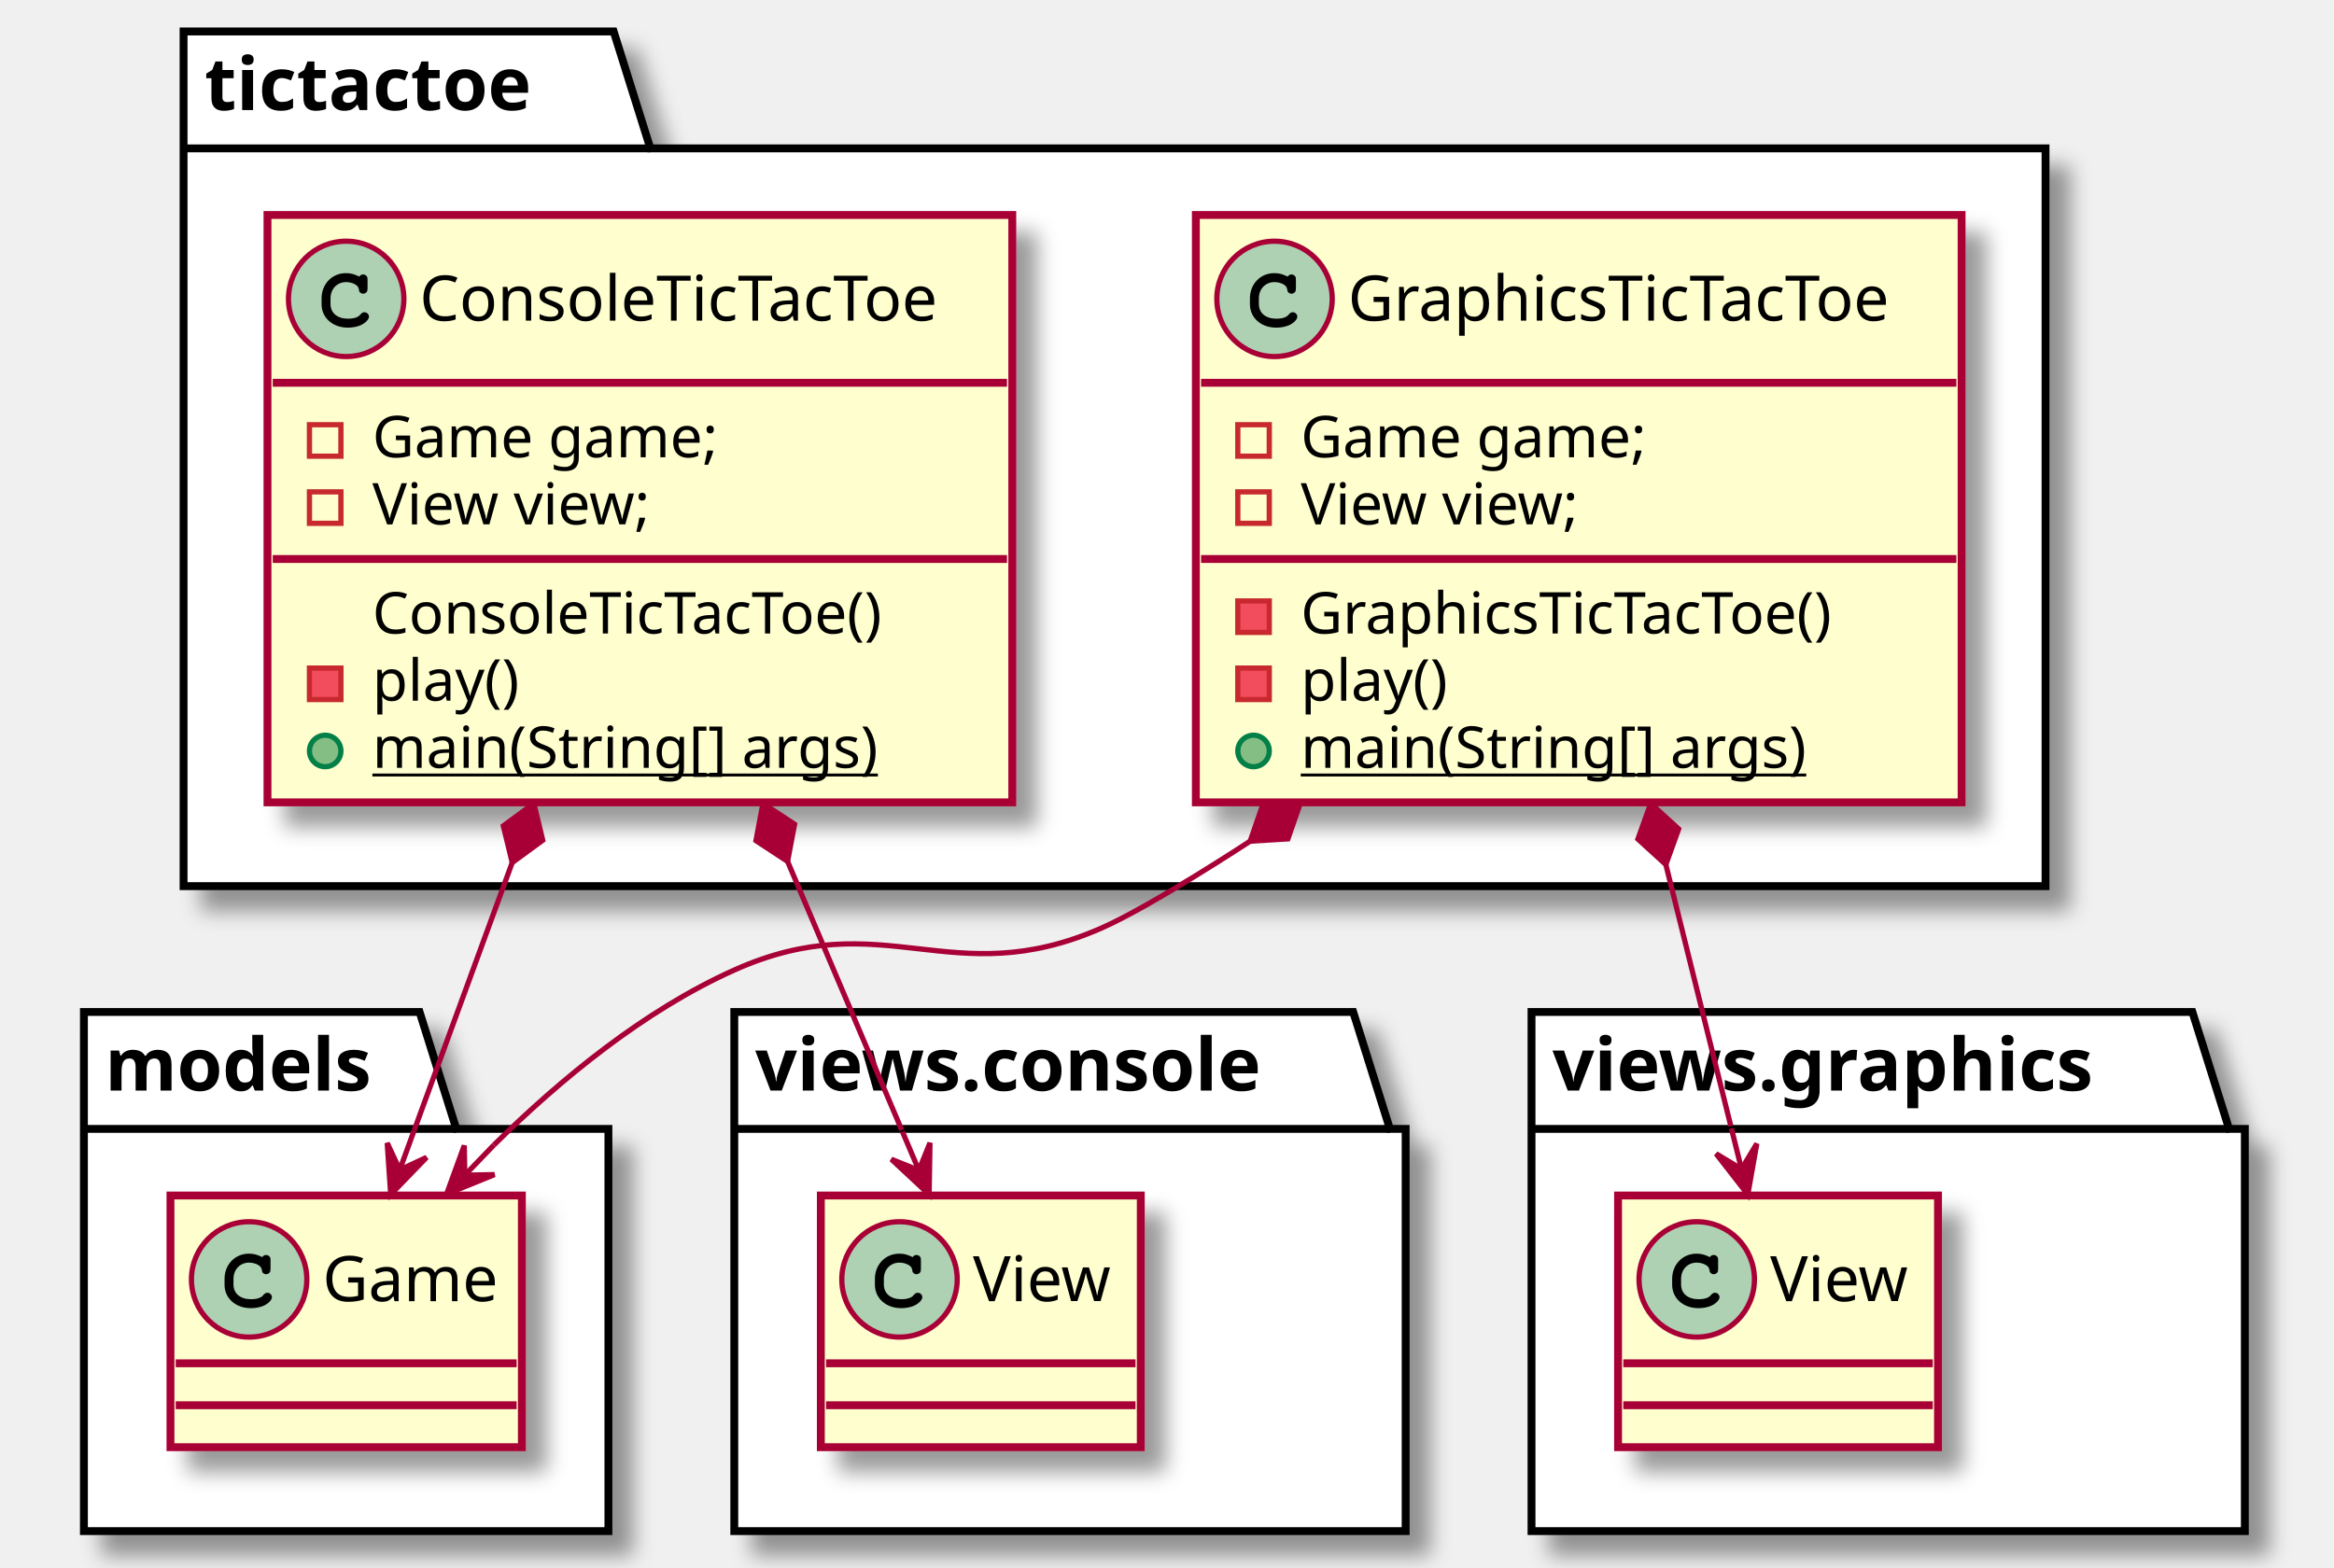
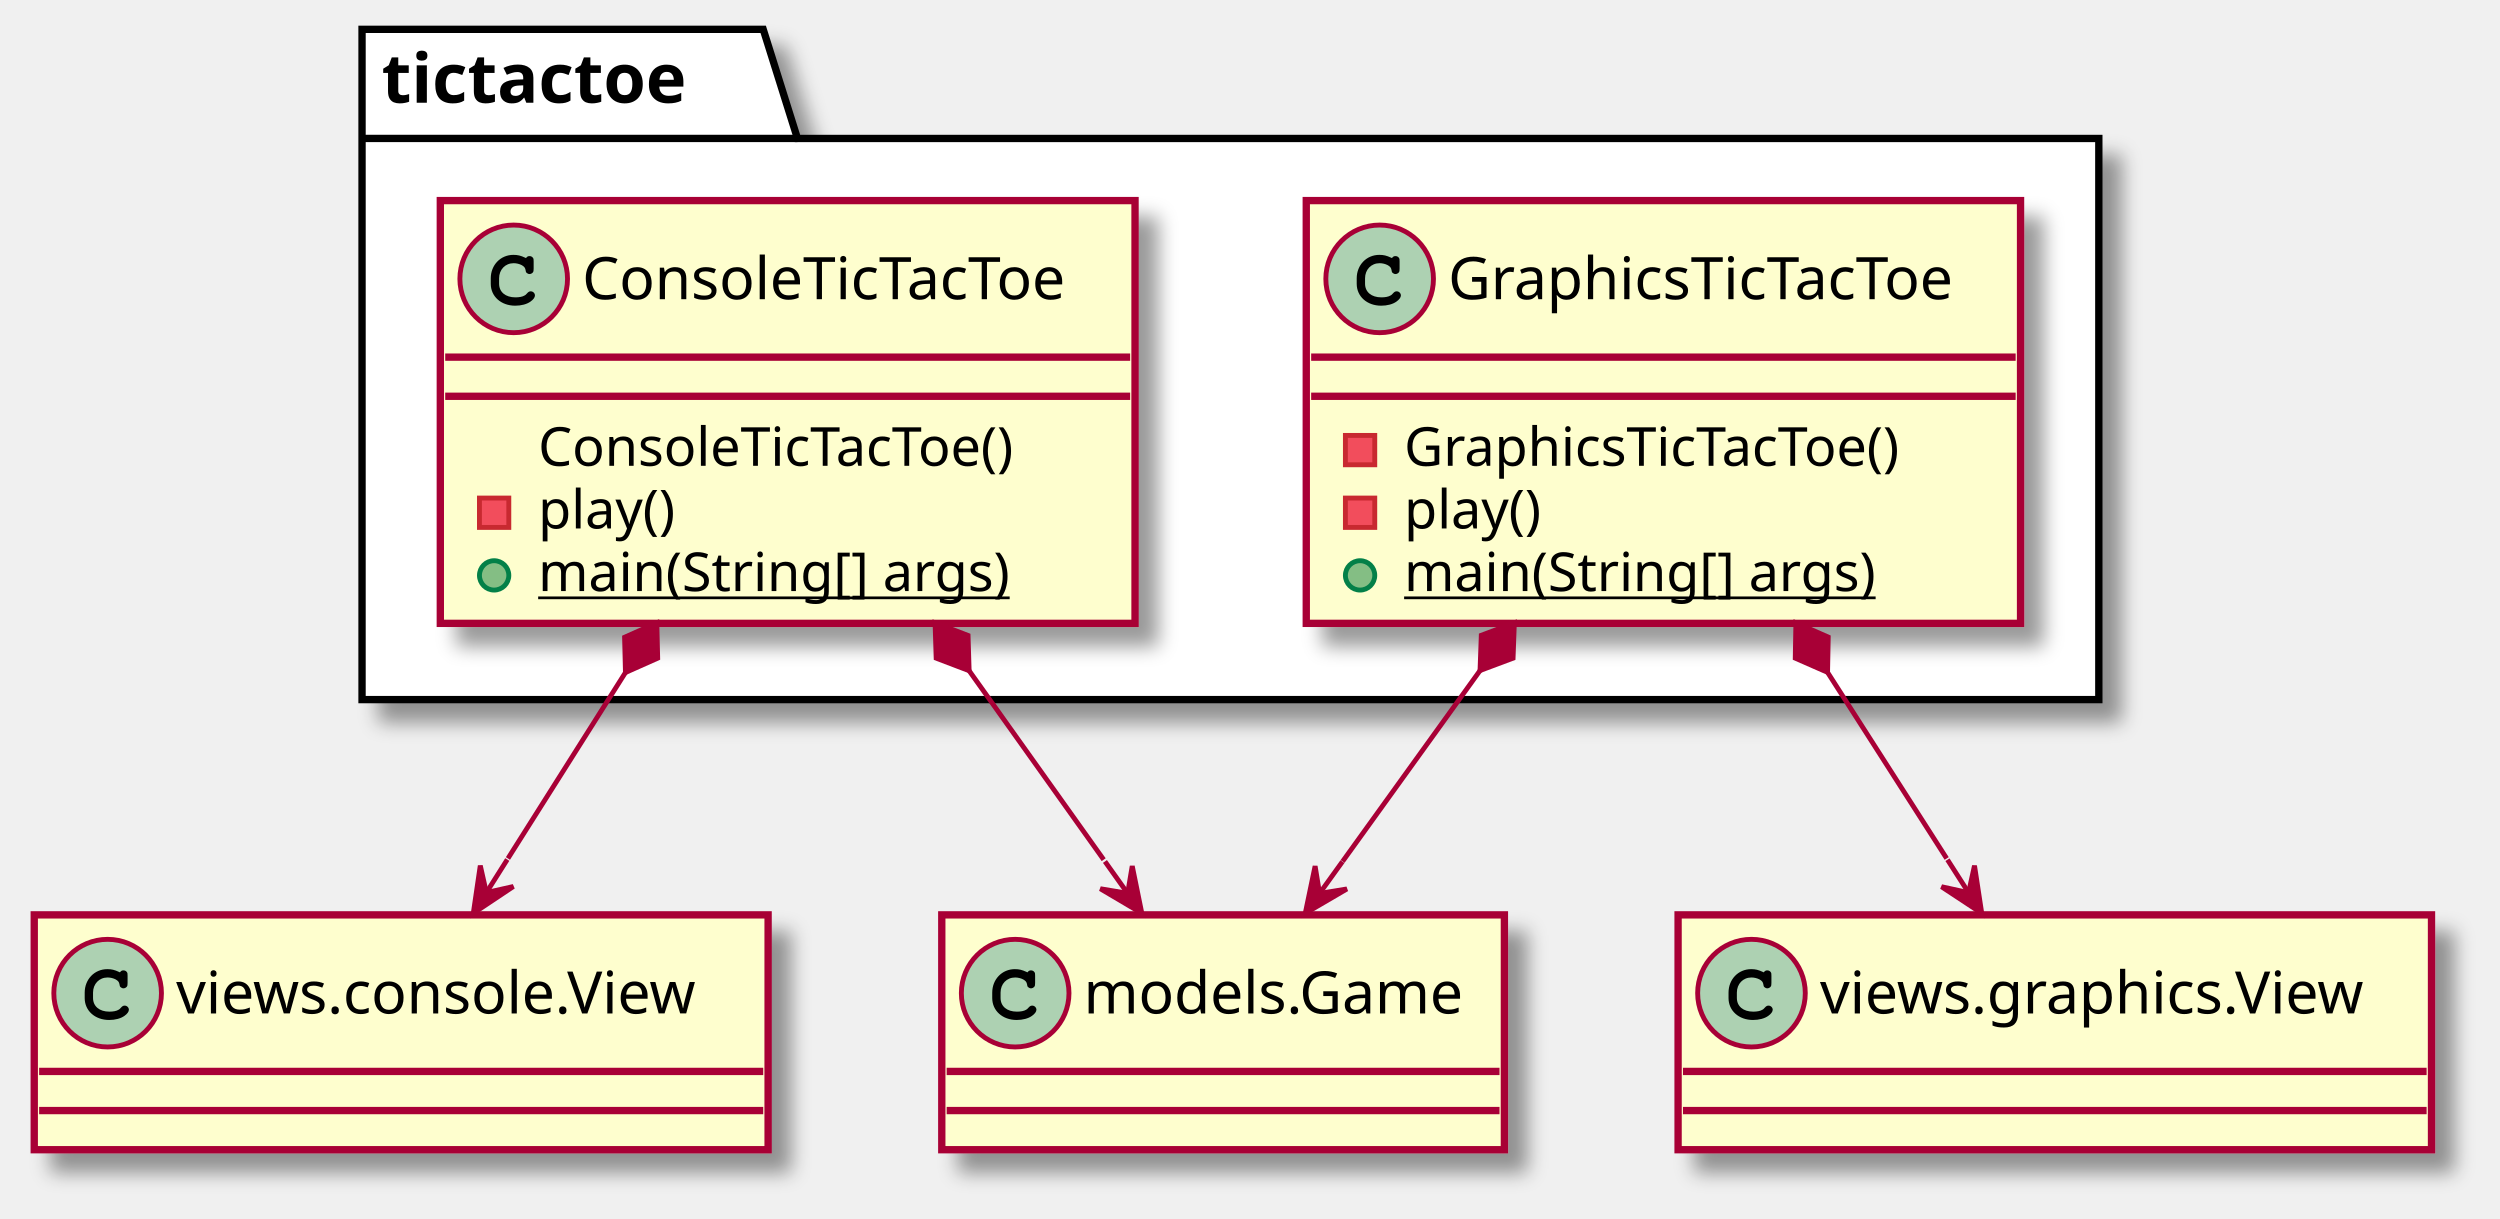
- <svg xmlns="http://www.w3.org/2000/svg" contentScriptType="application/ecmascript" contentStyleType="text/css" height="299px" preserveAspectRatio="none" style="width:445px;height:299px;" version="1.1" viewBox="0 0 445 299" width="445px" zoomAndPan="magnify">
+ <svg xmlns="http://www.w3.org/2000/svg" contentScriptType="application/ecmascript" contentStyleType="text/css" height="249px" preserveAspectRatio="none" style="width:511px;height:249px;" version="1.1" viewBox="0 0 511 249" width="511px" zoomAndPan="magnify">
  <defs>
-     <filter height="300%" id="frypbyupz3k0r" width="300%" x="-1" y="-1">
+     <filter height="300%" id="f1goixtae16fm1" width="300%" x="-1" y="-1">
      <feGaussianBlur result="blurOut" stdDeviation="2.0" />
      <feColorMatrix in="blurOut" result="blurOut2" type="matrix" values="0 0 0 0 0 0 0 0 0 0 0 0 0 0 0 0 0 0 .4 0" />
      <feOffset dx="4.0" dy="4.0" in="blurOut2" result="blurOut3" />
      <feBlend in="SourceGraphic" in2="blurOut3" mode="normal" />
    </filter>
  </defs>
  <g>
-     <polygon fill="#FFFFFF" filter="url(#frypbyupz3k0r)" points="35,6,117,6,124,28.297,390,28.297,390,169,35,169,35,6" style="stroke: #000000; stroke-width: 1.5;" />
-     <line style="stroke: #000000; stroke-width: 1.5;" x1="35" x2="124" y1="28.297" y2="28.297" />
-     <text fill="#000000" font-family="sans-serif" font-size="14" font-weight="bold" lengthAdjust="spacingAndGlyphs" textLength="76" x="39" y="20.995">tictactoe</text>
-     <polygon fill="#FFFFFF" filter="url(#frypbyupz3k0r)" points="16,193,80,193,87,215.297,116,215.297,116,292,16,292,16,193" style="stroke: #000000; stroke-width: 1.5;" />
-     <line style="stroke: #000000; stroke-width: 1.5;" x1="16" x2="87" y1="215.297" y2="215.297" />
-     <text fill="#000000" font-family="sans-serif" font-size="14" font-weight="bold" lengthAdjust="spacingAndGlyphs" textLength="58" x="20" y="207.995">models</text>
-     <polygon fill="#FFFFFF" filter="url(#frypbyupz3k0r)" points="140,193,258,193,265,215.297,268,215.297,268,292,140,292,140,193" style="stroke: #000000; stroke-width: 1.5;" />
-     <line style="stroke: #000000; stroke-width: 1.5;" x1="140" x2="265" y1="215.297" y2="215.297" />
-     <text fill="#000000" font-family="sans-serif" font-size="14" font-weight="bold" lengthAdjust="spacingAndGlyphs" textLength="112" x="144" y="207.995">views.console</text>
-     <polygon fill="#FFFFFF" filter="url(#frypbyupz3k0r)" points="292,193,418,193,425,215.297,428,215.297,428,292,292,292,292,193" style="stroke: #000000; stroke-width: 1.5;" />
-     <line style="stroke: #000000; stroke-width: 1.5;" x1="292" x2="425" y1="215.297" y2="215.297" />
-     <text fill="#000000" font-family="sans-serif" font-size="14" font-weight="bold" lengthAdjust="spacingAndGlyphs" textLength="120" x="296" y="207.995">views.graphics</text>
-     <rect codeLine="1" fill="#FEFECE" filter="url(#frypbyupz3k0r)" height="112.023" id="tictactoe.ConsoleTicTacToe" style="stroke: #A80036; stroke-width: 1.5;" width="142" x="51" y="41" />
-     <ellipse cx="66" cy="57" fill="#ADD1B2" rx="11" ry="11" style="stroke: #A80036; stroke-width: 1.0;" />
-     <path d="M68.344,52.672 C67.406,52.234 66.812,52.094 65.938,52.094 C63.312,52.094 61.312,54.172 61.312,56.891 L61.312,58.016 C61.312,60.594 63.422,62.484 66.312,62.484 C67.531,62.484 68.688,62.188 69.438,61.641 C70.016,61.234 70.344,60.781 70.344,60.391 C70.344,59.938 69.953,59.547 69.484,59.547 C69.266,59.547 69.062,59.625 68.875,59.812 C68.422,60.297 68.422,60.297 68.234,60.391 C67.812,60.656 67.125,60.781 66.359,60.781 C64.312,60.781 63.016,59.688 63.016,57.984 L63.016,56.891 C63.016,55.109 64.266,53.797 66,53.797 C66.578,53.797 67.188,53.953 67.656,54.203 C68.141,54.484 68.312,54.703 68.406,55.109 C68.469,55.516 68.5,55.641 68.641,55.766 C68.781,55.906 69.016,56.016 69.234,56.016 C69.5,56.016 69.766,55.875 69.938,55.656 C70.047,55.5 70.078,55.312 70.078,54.891 L70.078,53.469 C70.078,53.031 70.062,52.906 69.969,52.75 C69.812,52.484 69.531,52.344 69.234,52.344 C68.938,52.344 68.734,52.438 68.516,52.75 L68.344,52.672 Z " />
-     <text fill="#000000" font-family="sans-serif" font-size="12" lengthAdjust="spacingAndGlyphs" textLength="110" x="80" y="61.154">ConsoleTicTacToe</text>
-     <line style="stroke: #A80036; stroke-width: 1.5;" x1="52" x2="192" y1="73" y2="73" />
-     <rect fill="none" height="6" style="stroke: #C82930; stroke-width: 1.0;" width="6" x="59" y="81" />
-     <text fill="#000000" font-family="sans-serif" font-size="11" lengthAdjust="spacingAndGlyphs" textLength="75" x="71" y="87.21">Game game;</text>
-     <rect fill="none" height="6" style="stroke: #C82930; stroke-width: 1.0;" width="6" x="59" y="93.805" />
-     <text fill="#000000" font-family="sans-serif" font-size="11" lengthAdjust="spacingAndGlyphs" textLength="62" x="71" y="100.015">View view;</text>
-     <line style="stroke: #A80036; stroke-width: 1.5;" x1="52" x2="192" y1="106.609" y2="106.609" />
-     <text fill="#000000" font-family="sans-serif" font-size="11" lengthAdjust="spacingAndGlyphs" textLength="112" x="71" y="120.82">ConsoleTicTacToe()</text>
-     <rect fill="#F24D5C" height="6" style="stroke: #C82930; stroke-width: 1.0;" width="6" x="59" y="127.414" />
-     <text fill="#000000" font-family="sans-serif" font-size="11" lengthAdjust="spacingAndGlyphs" textLength="32" x="71" y="133.625">play()</text>
-     <ellipse cx="62" cy="143.219" fill="#84BE84" rx="3" ry="3" style="stroke: #038048; stroke-width: 1.0;" />
-     <text fill="#000000" font-family="sans-serif" font-size="11" lengthAdjust="spacingAndGlyphs" text-decoration="underline" textLength="105" x="71" y="146.429">main(String[] args)</text>
-     <rect codeLine="12" fill="#FEFECE" filter="url(#frypbyupz3k0r)" height="112.023" id="tictactoe.GraphicsTicTacToe" style="stroke: #A80036; stroke-width: 1.5;" width="146" x="228" y="41" />
-     <ellipse cx="243" cy="57" fill="#ADD1B2" rx="11" ry="11" style="stroke: #A80036; stroke-width: 1.0;" />
-     <path d="M245.344,52.672 C244.406,52.234 243.812,52.094 242.938,52.094 C240.312,52.094 238.312,54.172 238.312,56.891 L238.312,58.016 C238.312,60.594 240.422,62.484 243.312,62.484 C244.531,62.484 245.688,62.188 246.438,61.641 C247.016,61.234 247.344,60.781 247.344,60.391 C247.344,59.938 246.953,59.547 246.484,59.547 C246.266,59.547 246.062,59.625 245.875,59.812 C245.422,60.297 245.422,60.297 245.234,60.391 C244.812,60.656 244.125,60.781 243.359,60.781 C241.312,60.781 240.016,59.688 240.016,57.984 L240.016,56.891 C240.016,55.109 241.266,53.797 243,53.797 C243.578,53.797 244.188,53.953 244.656,54.203 C245.141,54.484 245.312,54.703 245.406,55.109 C245.469,55.516 245.5,55.641 245.641,55.766 C245.781,55.906 246.016,56.016 246.234,56.016 C246.5,56.016 246.766,55.875 246.938,55.656 C247.047,55.5 247.078,55.312 247.078,54.891 L247.078,53.469 C247.078,53.031 247.062,52.906 246.969,52.75 C246.812,52.484 246.531,52.344 246.234,52.344 C245.938,52.344 245.734,52.438 245.516,52.75 L245.344,52.672 Z " />
-     <text fill="#000000" font-family="sans-serif" font-size="12" lengthAdjust="spacingAndGlyphs" textLength="114" x="257" y="61.154">GraphicsTicTacToe</text>
-     <line style="stroke: #A80036; stroke-width: 1.5;" x1="229" x2="373" y1="73" y2="73" />
-     <rect fill="none" height="6" style="stroke: #C82930; stroke-width: 1.0;" width="6" x="236" y="81" />
-     <text fill="#000000" font-family="sans-serif" font-size="11" lengthAdjust="spacingAndGlyphs" textLength="75" x="248" y="87.21">Game game;</text>
-     <rect fill="none" height="6" style="stroke: #C82930; stroke-width: 1.0;" width="6" x="236" y="93.805" />
-     <text fill="#000000" font-family="sans-serif" font-size="11" lengthAdjust="spacingAndGlyphs" textLength="62" x="248" y="100.015">View view;</text>
-     <line style="stroke: #A80036; stroke-width: 1.5;" x1="229" x2="373" y1="106.609" y2="106.609" />
-     <rect fill="#F24D5C" height="6" style="stroke: #C82930; stroke-width: 1.0;" width="6" x="236" y="114.609" />
-     <text fill="#000000" font-family="sans-serif" font-size="11" lengthAdjust="spacingAndGlyphs" textLength="115" x="248" y="120.82">GraphicsTicTacToe()</text>
-     <rect fill="#F24D5C" height="6" style="stroke: #C82930; stroke-width: 1.0;" width="6" x="236" y="127.414" />
-     <text fill="#000000" font-family="sans-serif" font-size="11" lengthAdjust="spacingAndGlyphs" textLength="32" x="248" y="133.625">play()</text>
-     <ellipse cx="239" cy="143.219" fill="#84BE84" rx="3" ry="3" style="stroke: #038048; stroke-width: 1.0;" />
-     <text fill="#000000" font-family="sans-serif" font-size="11" lengthAdjust="spacingAndGlyphs" text-decoration="underline" textLength="105" x="248" y="146.429">main(String[] args)</text>
-     <rect codeLine="23" fill="#FEFECE" filter="url(#frypbyupz3k0r)" height="48" id="models.Game" style="stroke: #A80036; stroke-width: 1.5;" width="67" x="32.5" y="228" />
-     <ellipse cx="47.5" cy="244" fill="#ADD1B2" rx="11" ry="11" style="stroke: #A80036; stroke-width: 1.0;" />
-     <path d="M49.844,239.672 C48.906,239.234 48.312,239.094 47.438,239.094 C44.812,239.094 42.812,241.172 42.812,243.891 L42.812,245.016 C42.812,247.594 44.922,249.484 47.812,249.484 C49.031,249.484 50.188,249.188 50.938,248.641 C51.516,248.234 51.844,247.781 51.844,247.391 C51.844,246.938 51.453,246.547 50.984,246.547 C50.766,246.547 50.562,246.625 50.375,246.812 C49.922,247.297 49.922,247.297 49.734,247.391 C49.312,247.656 48.625,247.781 47.859,247.781 C45.812,247.781 44.516,246.688 44.516,244.984 L44.516,243.891 C44.516,242.109 45.766,240.797 47.5,240.797 C48.078,240.797 48.688,240.953 49.156,241.203 C49.641,241.484 49.812,241.703 49.906,242.109 C49.969,242.516 50,242.641 50.141,242.766 C50.281,242.906 50.516,243.016 50.734,243.016 C51,243.016 51.266,242.875 51.438,242.656 C51.547,242.5 51.578,242.312 51.578,241.891 L51.578,240.469 C51.578,240.031 51.562,239.906 51.469,239.75 C51.312,239.484 51.031,239.344 50.734,239.344 C50.438,239.344 50.234,239.438 50.016,239.75 L49.844,239.672 Z " />
-     <text fill="#000000" font-family="sans-serif" font-size="12" lengthAdjust="spacingAndGlyphs" textLength="35" x="61.5" y="248.154">Game</text>
-     <line style="stroke: #A80036; stroke-width: 1.5;" x1="33.5" x2="98.5" y1="260" y2="260" />
-     <line style="stroke: #A80036; stroke-width: 1.5;" x1="33.5" x2="98.5" y1="268" y2="268" />
-     <rect codeLine="24" fill="#FEFECE" filter="url(#frypbyupz3k0r)" height="48" id="views.console.View" style="stroke: #A80036; stroke-width: 1.5;" width="61" x="156.5" y="228" />
-     <ellipse cx="171.5" cy="244" fill="#ADD1B2" rx="11" ry="11" style="stroke: #A80036; stroke-width: 1.0;" />
-     <path d="M173.844,239.672 C172.906,239.234 172.312,239.094 171.438,239.094 C168.812,239.094 166.812,241.172 166.812,243.891 L166.812,245.016 C166.812,247.594 168.922,249.484 171.812,249.484 C173.031,249.484 174.188,249.188 174.938,248.641 C175.516,248.234 175.844,247.781 175.844,247.391 C175.844,246.938 175.453,246.547 174.984,246.547 C174.766,246.547 174.562,246.625 174.375,246.812 C173.922,247.297 173.922,247.297 173.734,247.391 C173.312,247.656 172.625,247.781 171.859,247.781 C169.812,247.781 168.516,246.688 168.516,244.984 L168.516,243.891 C168.516,242.109 169.766,240.797 171.5,240.797 C172.078,240.797 172.688,240.953 173.156,241.203 C173.641,241.484 173.812,241.703 173.906,242.109 C173.969,242.516 174,242.641 174.141,242.766 C174.281,242.906 174.516,243.016 174.734,243.016 C175,243.016 175.266,242.875 175.438,242.656 C175.547,242.5 175.578,242.312 175.578,241.891 L175.578,240.469 C175.578,240.031 175.562,239.906 175.469,239.75 C175.312,239.484 175.031,239.344 174.734,239.344 C174.438,239.344 174.234,239.438 174.016,239.75 L173.844,239.672 Z " />
-     <text fill="#000000" font-family="sans-serif" font-size="12" lengthAdjust="spacingAndGlyphs" textLength="29" x="185.5" y="248.154">View</text>
-     <line style="stroke: #A80036; stroke-width: 1.5;" x1="157.5" x2="216.5" y1="260" y2="260" />
-     <line style="stroke: #A80036; stroke-width: 1.5;" x1="157.5" x2="216.5" y1="268" y2="268" />
-     <rect codeLine="25" fill="#FEFECE" filter="url(#frypbyupz3k0r)" height="48" id="views.graphics.View" style="stroke: #A80036; stroke-width: 1.5;" width="61" x="308.5" y="228" />
-     <ellipse cx="323.5" cy="244" fill="#ADD1B2" rx="11" ry="11" style="stroke: #A80036; stroke-width: 1.0;" />
-     <path d="M325.844,239.672 C324.906,239.234 324.312,239.094 323.438,239.094 C320.812,239.094 318.812,241.172 318.812,243.891 L318.812,245.016 C318.812,247.594 320.922,249.484 323.812,249.484 C325.031,249.484 326.188,249.188 326.938,248.641 C327.516,248.234 327.844,247.781 327.844,247.391 C327.844,246.938 327.453,246.547 326.984,246.547 C326.766,246.547 326.562,246.625 326.375,246.812 C325.922,247.297 325.922,247.297 325.734,247.391 C325.312,247.656 324.625,247.781 323.859,247.781 C321.812,247.781 320.516,246.688 320.516,244.984 L320.516,243.891 C320.516,242.109 321.766,240.797 323.5,240.797 C324.078,240.797 324.688,240.953 325.156,241.203 C325.641,241.484 325.812,241.703 325.906,242.109 C325.969,242.516 326,242.641 326.141,242.766 C326.281,242.906 326.516,243.016 326.734,243.016 C327,243.016 327.266,242.875 327.438,242.656 C327.547,242.5 327.578,242.312 327.578,241.891 L327.578,240.469 C327.578,240.031 327.562,239.906 327.469,239.75 C327.312,239.484 327.031,239.344 326.734,239.344 C326.438,239.344 326.234,239.438 326.016,239.75 L325.844,239.672 Z " />
-     <text fill="#000000" font-family="sans-serif" font-size="12" lengthAdjust="spacingAndGlyphs" textLength="29" x="337.5" y="248.154">View</text>
-     <line style="stroke: #A80036; stroke-width: 1.5;" x1="309.5" x2="368.5" y1="260" y2="260" />
-     <line style="stroke: #A80036; stroke-width: 1.5;" x1="309.5" x2="368.5" y1="268" y2="268" />
-     <path codeLine="27" d="M97.659,164.506 C97.659,164.506 84.439,200.621 78.978,215.543 " fill="none" id="tictactoe.ConsoleTicTacToe-models.Game" style="stroke: #A80036; stroke-width: 1.0;" />
-     <polygon fill="#A80036" points="74.49,227.804,81.34,220.727,76.209,223.109,73.827,217.978,74.49,227.804" style="stroke: #A80036; stroke-width: 1.0;" />
-     <line style="stroke: #A80036; stroke-width: 1.0;" x1="76.209" x2="78.958" y1="223.109" y2="215.596" />
-     <polygon fill="#A80036" points="101.783,153.237,95.965,157.497,97.659,164.506,103.478,160.246,101.783,153.237" style="stroke: #A80036; stroke-width: 1.0;" />
-     <path codeLine="28" d="M238.357,160.42 C238.357,160.42 219.531,172.808 210,177 C181.336,189.607 168.579,172.201 140,185 C122.848,192.681 106.867,205.814 94.178,218.352 " fill="none" id="tictactoe.GraphicsTicTacToe-models.Game" style="stroke: #A80036; stroke-width: 1.0;" />
-     <polygon fill="#A80036" points="85.151,227.723,94.276,224.016,88.62,224.122,88.514,218.466,85.151,227.723" style="stroke: #A80036; stroke-width: 1.0;" />
-     <line style="stroke: #A80036; stroke-width: 1.0;" x1="88.62" x2="94.17" y1="224.122" y2="218.36" />
-     <polygon fill="#A80036" points="247.921,153.173,240.723,153.609,238.357,160.42,245.555,159.985,247.921,153.173" style="stroke: #A80036; stroke-width: 1.0;" />
-     <path codeLine="29" d="M150.159,164.281 C150.159,164.281 165.597,200.621 171.936,215.543 " fill="none" id="tictactoe.ConsoleTicTacToe-views.console.View" style="stroke: #A80036; stroke-width: 1.0;" />
-     <polygon fill="#A80036" points="177.146,227.804,177.308,217.957,175.191,223.202,169.945,221.085,177.146,227.804" style="stroke: #A80036; stroke-width: 1.0;" />
-     <line style="stroke: #A80036; stroke-width: 1.0;" x1="175.191" x2="172.062" y1="223.202" y2="215.839" />
-     <polygon fill="#A80036" points="145.466,153.237,144.131,160.323,150.159,164.281,151.494,157.195,145.466,153.237" style="stroke: #A80036; stroke-width: 1.0;" />
-     <path codeLine="30" d="M317.612,164.883 C317.612,164.883 326.379,200.182 330.001,214.766 " fill="none" id="tictactoe.GraphicsTicTacToe-views.graphics.View" style="stroke: #A80036; stroke-width: 1.0;" />
-     <polygon fill="#A80036" points="333.239,227.804,334.952,218.105,332.034,222.952,327.188,220.034,333.239,227.804" style="stroke: #A80036; stroke-width: 1.0;" />
-     <line style="stroke: #A80036; stroke-width: 1.0;" x1="332.034" x2="330.105" y1="222.952" y2="215.188" />
-     <polygon fill="#A80036" points="314.719,153.237,312.284,160.024,317.612,164.883,320.048,158.095,314.719,153.237" style="stroke: #A80036; stroke-width: 1.0;" />
+     <polygon fill="#FFFFFF" filter="url(#f1goixtae16fm1)" points="74,6,156,6,163,28.297,429,28.297,429,143,74,143,74,6" style="stroke: #000000; stroke-width: 1.5;" />
+     <line style="stroke: #000000; stroke-width: 1.5;" x1="74" x2="163" y1="28.297" y2="28.297" />
+     <text fill="#000000" font-family="sans-serif" font-size="14" font-weight="bold" lengthAdjust="spacingAndGlyphs" textLength="76" x="78" y="20.995">tictactoe</text>
+     <rect codeLine="1" fill="#FEFECE" filter="url(#f1goixtae16fm1)" height="86.414" id="tictactoe.ConsoleTicTacToe" style="stroke: #A80036; stroke-width: 1.5;" width="142" x="90" y="41" />
+     <ellipse cx="105" cy="57" fill="#ADD1B2" rx="11" ry="11" style="stroke: #A80036; stroke-width: 1.0;" />
+     <path d="M107.344,52.672 C106.406,52.234 105.812,52.094 104.938,52.094 C102.312,52.094 100.312,54.172 100.312,56.891 L100.312,58.016 C100.312,60.594 102.422,62.484 105.312,62.484 C106.531,62.484 107.688,62.188 108.438,61.641 C109.016,61.234 109.344,60.781 109.344,60.391 C109.344,59.938 108.953,59.547 108.484,59.547 C108.266,59.547 108.062,59.625 107.875,59.812 C107.422,60.297 107.422,60.297 107.234,60.391 C106.812,60.656 106.125,60.781 105.359,60.781 C103.312,60.781 102.016,59.688 102.016,57.984 L102.016,56.891 C102.016,55.109 103.266,53.797 105,53.797 C105.578,53.797 106.188,53.953 106.656,54.203 C107.141,54.484 107.312,54.703 107.406,55.109 C107.469,55.516 107.5,55.641 107.641,55.766 C107.781,55.906 108.016,56.016 108.234,56.016 C108.5,56.016 108.766,55.875 108.938,55.656 C109.047,55.5 109.078,55.312 109.078,54.891 L109.078,53.469 C109.078,53.031 109.062,52.906 108.969,52.75 C108.812,52.484 108.531,52.344 108.234,52.344 C107.938,52.344 107.734,52.438 107.516,52.75 L107.344,52.672 Z " />
+     <text fill="#000000" font-family="sans-serif" font-size="12" lengthAdjust="spacingAndGlyphs" textLength="110" x="119" y="61.154">ConsoleTicTacToe</text>
+     <line style="stroke: #A80036; stroke-width: 1.5;" x1="91" x2="231" y1="73" y2="73" />
+     <line style="stroke: #A80036; stroke-width: 1.5;" x1="91" x2="231" y1="81" y2="81" />
+     <text fill="#000000" font-family="sans-serif" font-size="11" lengthAdjust="spacingAndGlyphs" textLength="112" x="110" y="95.21">ConsoleTicTacToe()</text>
+     <rect fill="#F24D5C" height="6" style="stroke: #C82930; stroke-width: 1.0;" width="6" x="98" y="101.805" />
+     <text fill="#000000" font-family="sans-serif" font-size="11" lengthAdjust="spacingAndGlyphs" textLength="32" x="110" y="108.015">play()</text>
+     <ellipse cx="101" cy="117.609" fill="#84BE84" rx="3" ry="3" style="stroke: #038048; stroke-width: 1.0;" />
+     <text fill="#000000" font-family="sans-serif" font-size="11" lengthAdjust="spacingAndGlyphs" text-decoration="underline" textLength="105" x="110" y="120.82">main(String[] args)</text>
+     <rect codeLine="9" fill="#FEFECE" filter="url(#f1goixtae16fm1)" height="86.414" id="tictactoe.GraphicsTicTacToe" style="stroke: #A80036; stroke-width: 1.5;" width="146" x="267" y="41" />
+     <ellipse cx="282" cy="57" fill="#ADD1B2" rx="11" ry="11" style="stroke: #A80036; stroke-width: 1.0;" />
+     <path d="M284.344,52.672 C283.406,52.234 282.812,52.094 281.938,52.094 C279.312,52.094 277.312,54.172 277.312,56.891 L277.312,58.016 C277.312,60.594 279.422,62.484 282.312,62.484 C283.531,62.484 284.688,62.188 285.438,61.641 C286.016,61.234 286.344,60.781 286.344,60.391 C286.344,59.938 285.953,59.547 285.484,59.547 C285.266,59.547 285.062,59.625 284.875,59.812 C284.422,60.297 284.422,60.297 284.234,60.391 C283.812,60.656 283.125,60.781 282.359,60.781 C280.312,60.781 279.016,59.688 279.016,57.984 L279.016,56.891 C279.016,55.109 280.266,53.797 282,53.797 C282.578,53.797 283.188,53.953 283.656,54.203 C284.141,54.484 284.312,54.703 284.406,55.109 C284.469,55.516 284.5,55.641 284.641,55.766 C284.781,55.906 285.016,56.016 285.234,56.016 C285.5,56.016 285.766,55.875 285.938,55.656 C286.047,55.5 286.078,55.312 286.078,54.891 L286.078,53.469 C286.078,53.031 286.062,52.906 285.969,52.75 C285.812,52.484 285.531,52.344 285.234,52.344 C284.938,52.344 284.734,52.438 284.516,52.75 L284.344,52.672 Z " />
+     <text fill="#000000" font-family="sans-serif" font-size="12" lengthAdjust="spacingAndGlyphs" textLength="114" x="296" y="61.154">GraphicsTicTacToe</text>
+     <line style="stroke: #A80036; stroke-width: 1.5;" x1="268" x2="412" y1="73" y2="73" />
+     <line style="stroke: #A80036; stroke-width: 1.5;" x1="268" x2="412" y1="81" y2="81" />
+     <rect fill="#F24D5C" height="6" style="stroke: #C82930; stroke-width: 1.0;" width="6" x="275" y="89" />
+     <text fill="#000000" font-family="sans-serif" font-size="11" lengthAdjust="spacingAndGlyphs" textLength="115" x="287" y="95.21">GraphicsTicTacToe()</text>
+     <rect fill="#F24D5C" height="6" style="stroke: #C82930; stroke-width: 1.0;" width="6" x="275" y="101.805" />
+     <text fill="#000000" font-family="sans-serif" font-size="11" lengthAdjust="spacingAndGlyphs" textLength="32" x="287" y="108.015">play()</text>
+     <ellipse cx="278" cy="117.609" fill="#84BE84" rx="3" ry="3" style="stroke: #038048; stroke-width: 1.0;" />
+     <text fill="#000000" font-family="sans-serif" font-size="11" lengthAdjust="spacingAndGlyphs" text-decoration="underline" textLength="105" x="287" y="120.82">main(String[] args)</text>
+     <rect codeLine="17" fill="#FEFECE" filter="url(#f1goixtae16fm1)" height="48" id="Game" style="stroke: #A80036; stroke-width: 1.5;" width="115" x="192.5" y="187" />
+     <ellipse cx="207.5" cy="203" fill="#ADD1B2" rx="11" ry="11" style="stroke: #A80036; stroke-width: 1.0;" />
+     <path d="M209.844,198.672 C208.906,198.234 208.312,198.094 207.438,198.094 C204.812,198.094 202.812,200.172 202.812,202.891 L202.812,204.016 C202.812,206.594 204.922,208.484 207.812,208.484 C209.031,208.484 210.188,208.188 210.938,207.641 C211.516,207.234 211.844,206.781 211.844,206.391 C211.844,205.938 211.453,205.547 210.984,205.547 C210.766,205.547 210.562,205.625 210.375,205.812 C209.922,206.297 209.922,206.297 209.734,206.391 C209.312,206.656 208.625,206.781 207.859,206.781 C205.812,206.781 204.516,205.688 204.516,203.984 L204.516,202.891 C204.516,201.109 205.766,199.797 207.5,199.797 C208.078,199.797 208.688,199.953 209.156,200.203 C209.641,200.484 209.812,200.703 209.906,201.109 C209.969,201.516 210,201.641 210.141,201.766 C210.281,201.906 210.516,202.016 210.734,202.016 C211,202.016 211.266,201.875 211.438,201.656 C211.547,201.5 211.578,201.312 211.578,200.891 L211.578,199.469 C211.578,199.031 211.562,198.906 211.469,198.75 C211.312,198.484 211.031,198.344 210.734,198.344 C210.438,198.344 210.234,198.438 210.016,198.75 L209.844,198.672 Z " />
+     <text fill="#000000" font-family="sans-serif" font-size="12" lengthAdjust="spacingAndGlyphs" textLength="83" x="221.5" y="207.154">models.Game</text>
+     <line style="stroke: #A80036; stroke-width: 1.5;" x1="193.5" x2="306.5" y1="219" y2="219" />
+     <line style="stroke: #A80036; stroke-width: 1.5;" x1="193.5" x2="306.5" y1="227" y2="227" />
+     <rect codeLine="18" fill="#FEFECE" filter="url(#f1goixtae16fm1)" height="48" id="consoleView" style="stroke: #A80036; stroke-width: 1.5;" width="150" x="7" y="187" />
+     <ellipse cx="22" cy="203" fill="#ADD1B2" rx="11" ry="11" style="stroke: #A80036; stroke-width: 1.0;" />
+     <path d="M24.344,198.672 C23.406,198.234 22.812,198.094 21.938,198.094 C19.312,198.094 17.312,200.172 17.312,202.891 L17.312,204.016 C17.312,206.594 19.422,208.484 22.312,208.484 C23.531,208.484 24.688,208.188 25.438,207.641 C26.016,207.234 26.344,206.781 26.344,206.391 C26.344,205.938 25.953,205.547 25.484,205.547 C25.266,205.547 25.062,205.625 24.875,205.812 C24.422,206.297 24.422,206.297 24.234,206.391 C23.812,206.656 23.125,206.781 22.359,206.781 C20.312,206.781 19.016,205.688 19.016,203.984 L19.016,202.891 C19.016,201.109 20.266,199.797 22,199.797 C22.578,199.797 23.188,199.953 23.656,200.203 C24.141,200.484 24.312,200.703 24.406,201.109 C24.469,201.516 24.5,201.641 24.641,201.766 C24.781,201.906 25.016,202.016 25.234,202.016 C25.5,202.016 25.766,201.875 25.938,201.656 C26.047,201.5 26.078,201.312 26.078,200.891 L26.078,199.469 C26.078,199.031 26.062,198.906 25.969,198.75 C25.812,198.484 25.531,198.344 25.234,198.344 C24.938,198.344 24.734,198.438 24.516,198.75 L24.344,198.672 Z " />
+     <text fill="#000000" font-family="sans-serif" font-size="12" lengthAdjust="spacingAndGlyphs" textLength="118" x="36" y="207.154">views.console.View</text>
+     <line style="stroke: #A80036; stroke-width: 1.5;" x1="8" x2="156" y1="219" y2="219" />
+     <line style="stroke: #A80036; stroke-width: 1.5;" x1="8" x2="156" y1="227" y2="227" />
+     <rect codeLine="19" fill="#FEFECE" filter="url(#f1goixtae16fm1)" height="48" id="graphicsView" style="stroke: #A80036; stroke-width: 1.5;" width="154" x="343" y="187" />
+     <ellipse cx="358" cy="203" fill="#ADD1B2" rx="11" ry="11" style="stroke: #A80036; stroke-width: 1.0;" />
+     <path d="M360.344,198.672 C359.406,198.234 358.812,198.094 357.938,198.094 C355.312,198.094 353.312,200.172 353.312,202.891 L353.312,204.016 C353.312,206.594 355.422,208.484 358.312,208.484 C359.531,208.484 360.688,208.188 361.438,207.641 C362.016,207.234 362.344,206.781 362.344,206.391 C362.344,205.938 361.953,205.547 361.484,205.547 C361.266,205.547 361.062,205.625 360.875,205.812 C360.422,206.297 360.422,206.297 360.234,206.391 C359.812,206.656 359.125,206.781 358.359,206.781 C356.312,206.781 355.016,205.688 355.016,203.984 L355.016,202.891 C355.016,201.109 356.266,199.797 358,199.797 C358.578,199.797 359.188,199.953 359.656,200.203 C360.141,200.484 360.312,200.703 360.406,201.109 C360.469,201.516 360.5,201.641 360.641,201.766 C360.781,201.906 361.016,202.016 361.234,202.016 C361.5,202.016 361.766,201.875 361.938,201.656 C362.047,201.5 362.078,201.312 362.078,200.891 L362.078,199.469 C362.078,199.031 362.062,198.906 361.969,198.75 C361.812,198.484 361.531,198.344 361.234,198.344 C360.938,198.344 360.734,198.438 360.516,198.75 L360.344,198.672 Z " />
+     <text fill="#000000" font-family="sans-serif" font-size="12" lengthAdjust="spacingAndGlyphs" textLength="122" x="372" y="207.154">views.graphics.View</text>
+     <line style="stroke: #A80036; stroke-width: 1.5;" x1="344" x2="496" y1="219" y2="219" />
+     <line style="stroke: #A80036; stroke-width: 1.5;" x1="344" x2="496" y1="227" y2="227" />
+     <path codeLine="21" d="M198.091,137.094 C198.091,137.094 217.353,164.148 225.594,175.722 " fill="none" id="tictactoe.ConsoleTicTacToe-Game" style="stroke: #A80036; stroke-width: 1.0;" />
+     <polygon fill="#A80036" points="233.39,186.672,231.429,177.02,230.49,182.599,224.911,181.66,233.39,186.672" style="stroke: #A80036; stroke-width: 1.0;" />
+     <line style="stroke: #A80036; stroke-width: 1.0;" x1="230.49" x2="225.851" y1="182.599" y2="176.082" />
+     <polygon fill="#A80036" points="191.131,127.319,191.352,134.527,198.091,137.094,197.869,129.887,191.131,127.319" style="stroke: #A80036; stroke-width: 1.0;" />
+     <path codeLine="22" d="M302.518,137.057 C302.518,137.057 282.815,164.423 274.42,176.083 " fill="none" id="tictactoe.GraphicsTicTacToe-Game" style="stroke: #A80036; stroke-width: 1.0;" />
+     <polygon fill="#A80036" points="266.796,186.672,275.301,181.705,269.717,182.614,268.809,177.031,266.796,186.672" style="stroke: #A80036; stroke-width: 1.0;" />
+     <line style="stroke: #A80036; stroke-width: 1.0;" x1="269.717" x2="274.392" y1="182.614" y2="176.122" />
+     <polygon fill="#A80036" points="309.53,127.319,302.778,129.851,302.518,137.057,309.27,134.525,309.53,127.319" style="stroke: #A80036; stroke-width: 1.0;" />
+     <path codeLine="23" d="M127.843,137.463 C127.843,137.463 111.005,164.106 103.821,175.474 " fill="none" id="tictactoe.ConsoleTicTacToe-consoleView" style="stroke: #A80036; stroke-width: 1.0;" />
+     <polygon fill="#A80036" points="96.743,186.672,104.933,181.201,99.415,182.445,98.171,176.927,96.743,186.672" style="stroke: #A80036; stroke-width: 1.0;" />
+     <line style="stroke: #A80036; stroke-width: 1.0;" x1="99.415" x2="103.689" y1="182.445" y2="175.683" />
+     <polygon fill="#A80036" points="134.254,127.319,127.667,130.254,127.843,137.463,134.43,134.528,134.254,127.319" style="stroke: #A80036; stroke-width: 1.0;" />
+     <path codeLine="24" d="M373.553,137.426 C373.553,137.426 390.628,164.106 397.903,175.474 " fill="none" id="tictactoe.GraphicsTicTacToe-graphicsView" style="stroke: #A80036; stroke-width: 1.0;" />
+     <polygon fill="#A80036" points="405.07,186.672,403.587,176.935,402.375,182.46,396.849,181.248,405.07,186.672" style="stroke: #A80036; stroke-width: 1.0;" />
+     <line style="stroke: #A80036; stroke-width: 1.0;" x1="402.375" x2="398.062" y1="182.46" y2="175.722" />
+     <polygon fill="#A80036" points="367.084,127.319,366.95,134.529,373.553,137.426,373.688,130.216,367.084,127.319" style="stroke: #A80036; stroke-width: 1.0;" />
  </g>
</svg>
